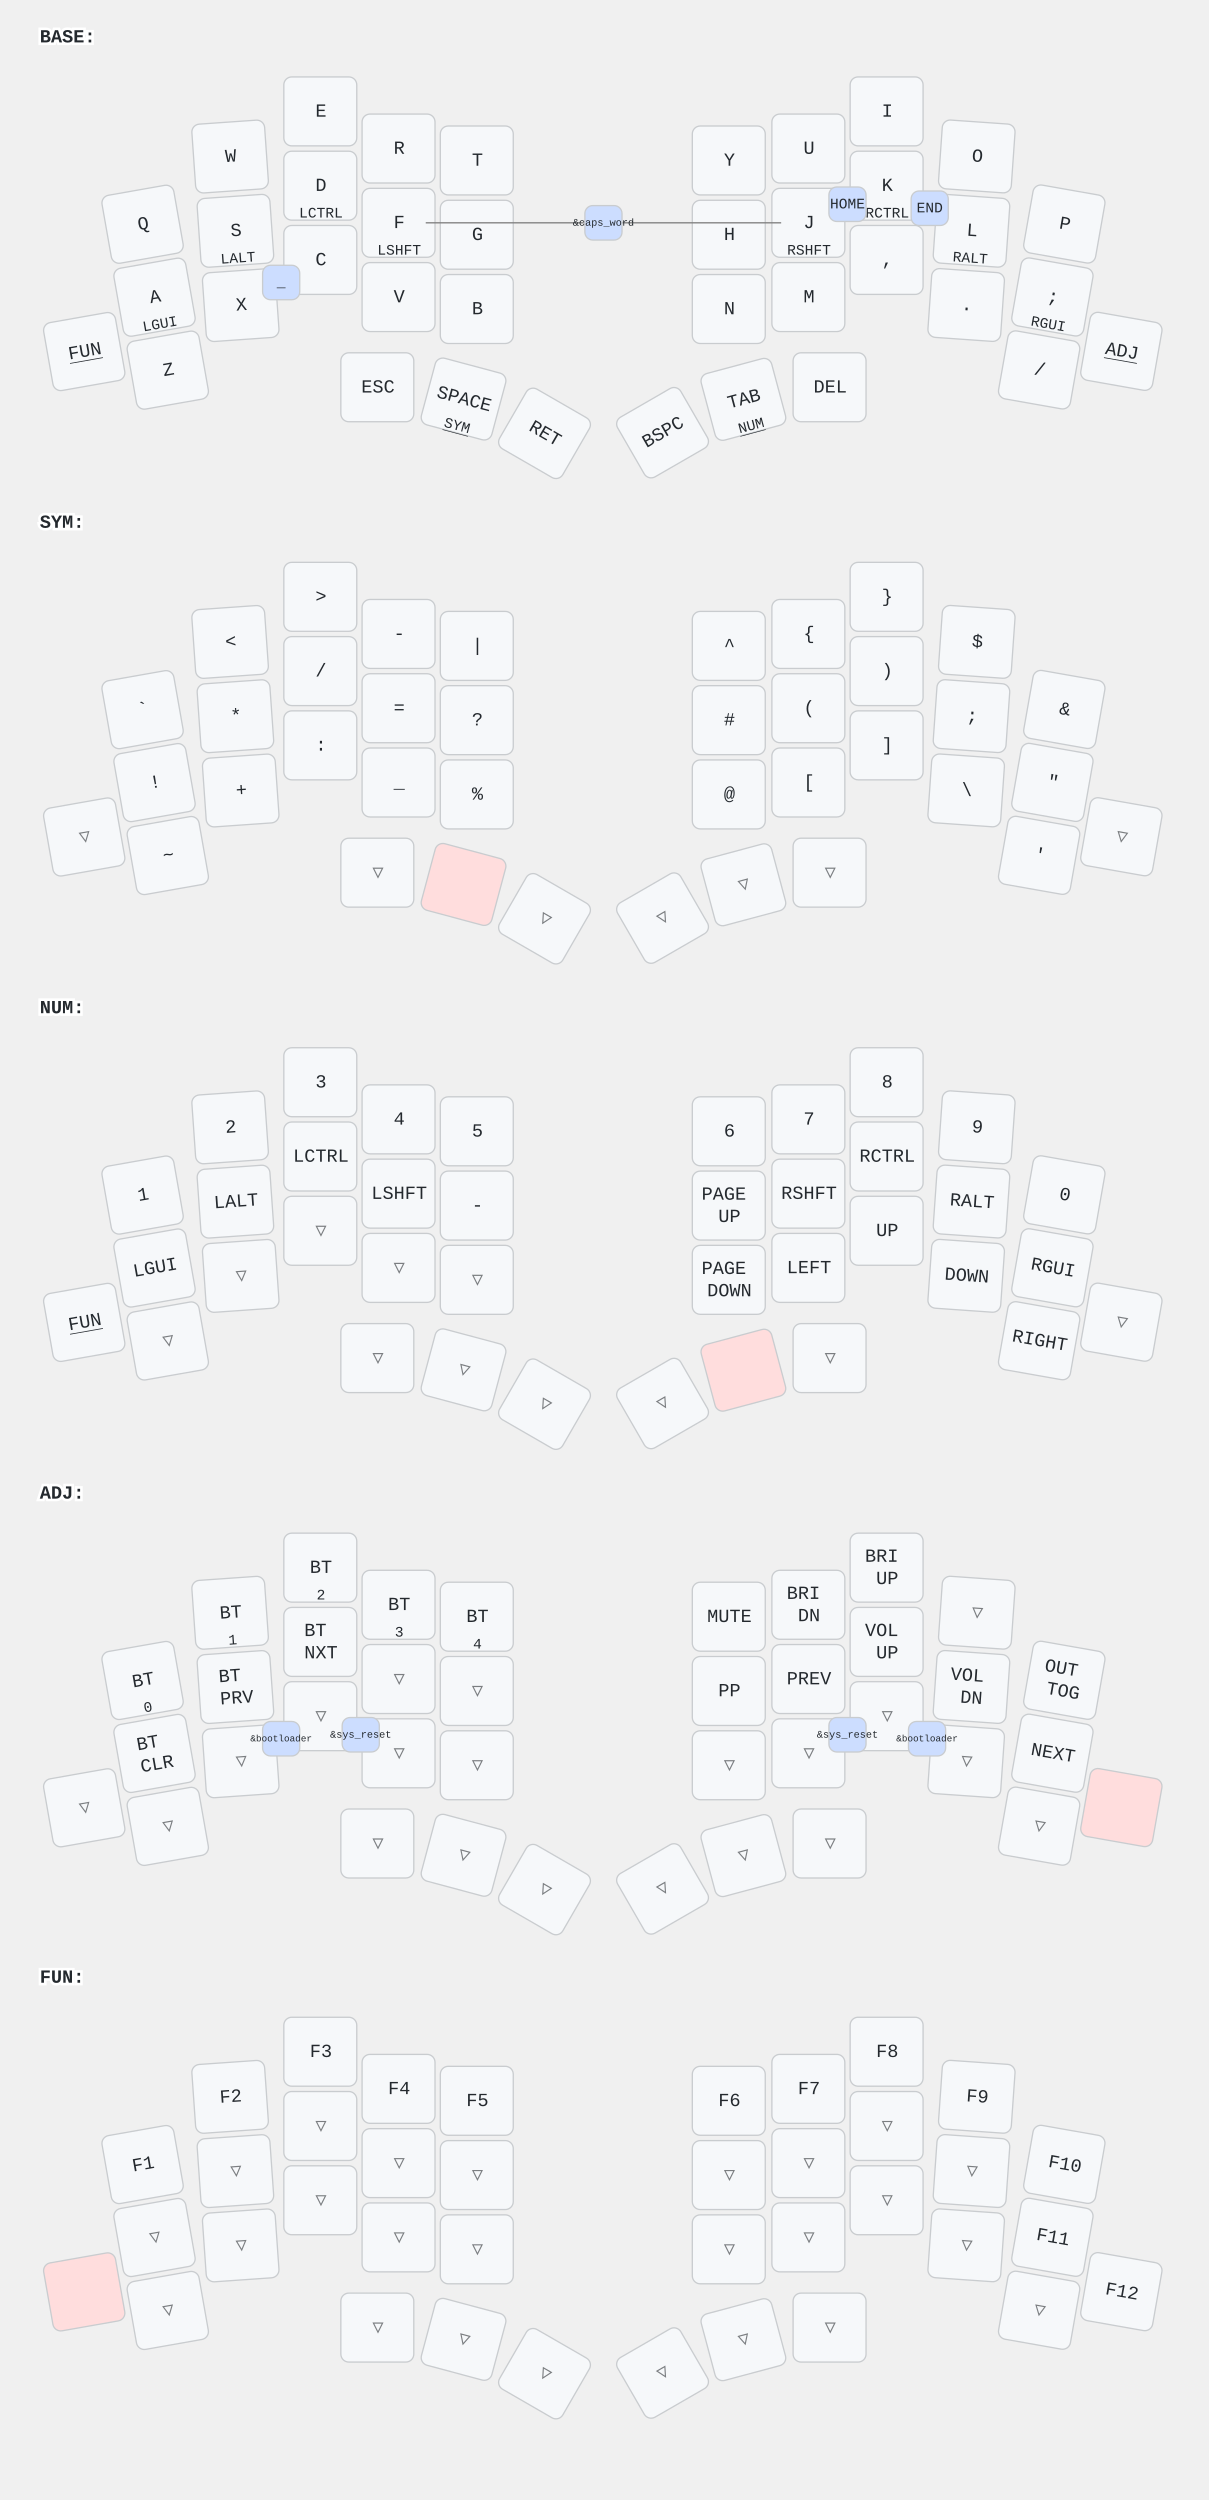
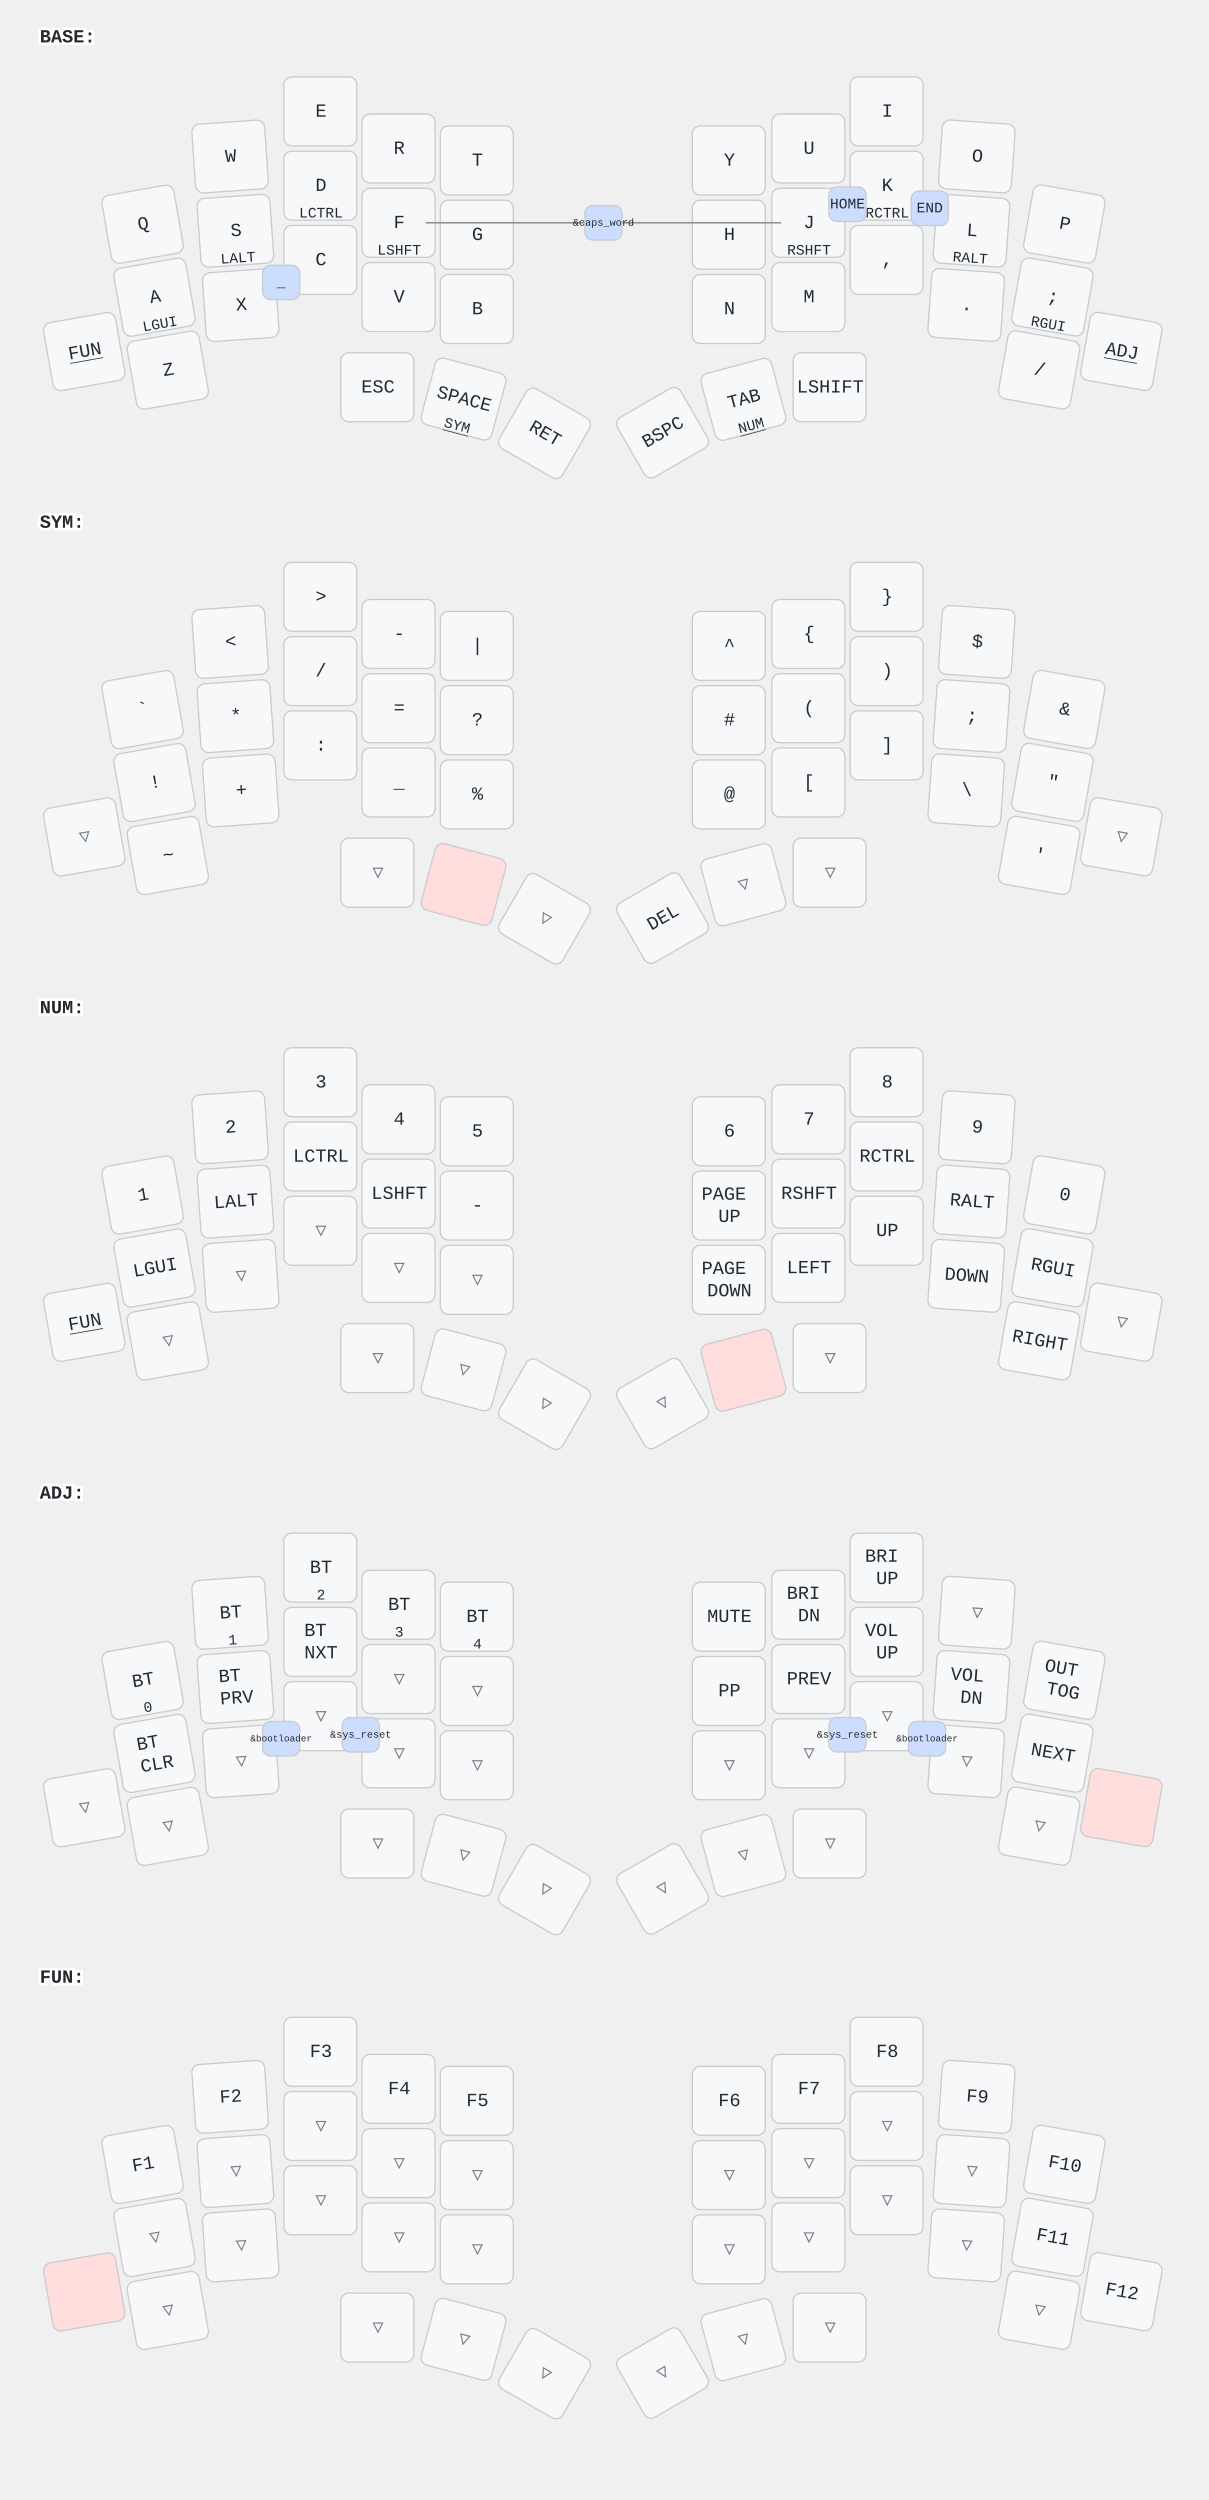
<svg xmlns="http://www.w3.org/2000/svg" width="911" height="1885" viewBox="0 0 911 1885" class="keymap">
  <style>/* inherit to force styles through use tags */
svg path {
    fill: inherit;
}

/* font and background color specifications */
svg.keymap {
    font-family: SFMono-Regular,Consolas,Liberation Mono,Menlo,monospace;
    font-size: 14px;
    font-kerning: normal;
    text-rendering: optimizeLegibility;
    fill: #24292e;
}

/* default key styling */
rect.key {
    fill: #f6f8fa;
}

rect.key, rect.combo {
    stroke: #c9cccf;
    stroke-width: 1;
}

/* default key side styling, only used is draw_key_sides is set */
rect.side {
    filter: brightness(90%);
}

/* color accent for combo boxes */
rect.combo, rect.combo-separate {
    fill: #cdf;
}

/* color accent for held keys */
rect.held, rect.combo.held {
    fill: #fdd;
}

/* color accent for ghost (optional) keys */
rect.ghost, rect.combo.ghost {
    stroke-dasharray: 4, 4;
    stroke-width: 2;
}

text {
    text-anchor: middle;
    dominant-baseline: middle;
}

/* styling for layer labels */
text.label {
    font-weight: bold;
    text-anchor: start;
    stroke: white;
    stroke-width: 4;
    paint-order: stroke;
}

/* styling for optional footer */
text.footer {
    text-anchor: end;
    dominant-baseline: auto;
    stroke: white;
    stroke-width: 4;
    paint-order: stroke;
}

/* styling for combo tap, and key non-tap label text */
text.combo, text.hold, text.shifted, text.left, text.right, text.tl, text.tr, text.bl, text.br {
    font-size: 11px;
}

text.hold, text.bl, text.br {
    text-anchor: middle;
    dominant-baseline: auto;
}

text.shifted, text.tl, text.tr {
    text-anchor: middle;
    dominant-baseline: hanging;
}

text.left, text.tl, text.bl {
    text-anchor: start;
}

text.right, text.tr, text.br {
    text-anchor: end;
}

text.layer-activator {
    text-decoration: underline;
}

/* styling for hold/shifted label text in combo box */
text.combo.hold, text.combo.shifted, text.combo.left, text.combo.right {
    font-size: 8px;
}

/* lighter symbol for transparent keys */
text.trans {
    fill: #7b7e81;
}

/* styling for combo dendrons */
path.combo {
    stroke-width: 1;
    stroke: gray;
    fill: none;
}

/* Start Tabler Icons Cleanup */
/* cannot use height/width with glyphs */
.icon-tabler &gt; path {
    fill: inherit;
    stroke: inherit;
    stroke-width: 2;
}
/* hide tabler's default box */
.icon-tabler &gt; path[stroke="none"][fill="none"] {
    visibility: hidden;
}
/* End Tabler Icons Cleanup */
</style>
  <g transform="translate(30, 0)" class="layer-BASE">
    <text x="0" y="28" class="label" id="BASE">BASE:</text>
    <g transform="translate(0, 56)">
      <g transform="translate(78, 113) rotate(-10.0)" class="key keypos-0">
        <rect rx="6" ry="6" x="-28" y="-26" width="55" height="52" class="key" />
        <text x="0" y="0" class="key tap">Q</text>
      </g>
      <g transform="translate(144, 62) rotate(-4.0)" class="key keypos-1">
        <rect rx="6" ry="6" x="-28" y="-26" width="55" height="52" class="key" />
        <text x="0" y="0" class="key tap">W</text>
      </g>
      <g transform="translate(212, 28)" class="key keypos-2">
        <rect rx="6" ry="6" x="-28" y="-26" width="55" height="52" class="key" />
        <text x="0" y="0" class="key tap">E</text>
      </g>
      <g transform="translate(271, 56)" class="key keypos-3">
        <rect rx="6" ry="6" x="-28" y="-26" width="55" height="52" class="key" />
        <text x="0" y="0" class="key tap">R</text>
      </g>
      <g transform="translate(330, 65)" class="key keypos-4">
        <rect rx="6" ry="6" x="-28" y="-26" width="55" height="52" class="key" />
        <text x="0" y="0" class="key tap">T</text>
      </g>
      <g transform="translate(520, 65)" class="key keypos-5">
        <rect rx="6" ry="6" x="-28" y="-26" width="55" height="52" class="key" />
        <text x="0" y="0" class="key tap">Y</text>
      </g>
      <g transform="translate(580, 56)" class="key keypos-6">
        <rect rx="6" ry="6" x="-28" y="-26" width="55" height="52" class="key" />
        <text x="0" y="0" class="key tap">U</text>
      </g>
      <g transform="translate(639, 28)" class="key keypos-7">
        <rect rx="6" ry="6" x="-28" y="-26" width="55" height="52" class="key" />
        <text x="0" y="0" class="key tap">I</text>
      </g>
      <g transform="translate(707, 62) rotate(4.0)" class="key keypos-8">
        <rect rx="6" ry="6" x="-28" y="-26" width="55" height="52" class="key" />
        <text x="0" y="0" class="key tap">O</text>
      </g>
      <g transform="translate(773, 113) rotate(10.0)" class="key keypos-9">
        <rect rx="6" ry="6" x="-28" y="-26" width="55" height="52" class="key" />
        <text x="0" y="0" class="key tap">P</text>
      </g>
      <g transform="translate(87, 168) rotate(-10.0)" class="key keypos-10">
        <rect rx="6" ry="6" x="-28" y="-26" width="55" height="52" class="key" />
        <text x="0" y="0" class="key tap">A</text>
        <text x="0" y="24" class="key hold">LGUI</text>
      </g>
      <g transform="translate(148, 118) rotate(-4.0)" class="key keypos-11">
        <rect rx="6" ry="6" x="-28" y="-26" width="55" height="52" class="key" />
        <text x="0" y="0" class="key tap">S</text>
        <text x="0" y="24" class="key hold">LALT</text>
      </g>
      <g transform="translate(212, 84)" class="key keypos-12">
        <rect rx="6" ry="6" x="-28" y="-26" width="55" height="52" class="key" />
        <text x="0" y="0" class="key tap">D</text>
        <text x="0" y="24" class="key hold">LCTRL</text>
      </g>
      <g transform="translate(271, 112)" class="key keypos-13">
        <rect rx="6" ry="6" x="-28" y="-26" width="55" height="52" class="key" />
        <text x="0" y="0" class="key tap">F</text>
        <text x="0" y="24" class="key hold">LSHFT</text>
      </g>
      <g transform="translate(330, 121)" class="key keypos-14">
        <rect rx="6" ry="6" x="-28" y="-26" width="55" height="52" class="key" />
        <text x="0" y="0" class="key tap">G</text>
      </g>
      <g transform="translate(520, 121)" class="key keypos-15">
        <rect rx="6" ry="6" x="-28" y="-26" width="55" height="52" class="key" />
        <text x="0" y="0" class="key tap">H</text>
      </g>
      <g transform="translate(580, 112)" class="key keypos-16">
        <rect rx="6" ry="6" x="-28" y="-26" width="55" height="52" class="key" />
        <text x="0" y="0" class="key tap">J</text>
        <text x="0" y="24" class="key hold">RSHFT</text>
      </g>
      <g transform="translate(639, 84)" class="key keypos-17">
        <rect rx="6" ry="6" x="-28" y="-26" width="55" height="52" class="key" />
        <text x="0" y="0" class="key tap">K</text>
        <text x="0" y="24" class="key hold">RCTRL</text>
      </g>
      <g transform="translate(703, 118) rotate(4.0)" class="key keypos-18">
        <rect rx="6" ry="6" x="-28" y="-26" width="55" height="52" class="key" />
        <text x="0" y="0" class="key tap">L</text>
        <text x="0" y="24" class="key hold">RALT</text>
      </g>
      <g transform="translate(764, 168) rotate(10.0)" class="key keypos-19">
        <rect rx="6" ry="6" x="-28" y="-26" width="55" height="52" class="key" />
        <text x="0" y="0" class="key tap">;</text>
        <text x="0" y="24" class="key hold">RGUI</text>
      </g>
      <g transform="translate(34, 209) rotate(-10.0)" class="key keypos-20">
        <rect rx="6" ry="6" x="-28" y="-26" width="55" height="52" class="key" />
        <a href="#FUN">
          <text x="0" y="0" class="key tap layer-activator">FUN</text>
        </a>
      </g>
      <g transform="translate(97, 223) rotate(-10.0)" class="key keypos-21">
        <rect rx="6" ry="6" x="-28" y="-26" width="55" height="52" class="key" />
        <text x="0" y="0" class="key tap">Z</text>
      </g>
      <g transform="translate(152, 174) rotate(-4.0)" class="key keypos-22">
        <rect rx="6" ry="6" x="-28" y="-26" width="55" height="52" class="key" />
        <text x="0" y="0" class="key tap">X</text>
      </g>
      <g transform="translate(212, 140)" class="key keypos-23">
        <rect rx="6" ry="6" x="-28" y="-26" width="55" height="52" class="key" />
        <text x="0" y="0" class="key tap">C</text>
      </g>
      <g transform="translate(271, 168)" class="key keypos-24">
        <rect rx="6" ry="6" x="-28" y="-26" width="55" height="52" class="key" />
        <text x="0" y="0" class="key tap">V</text>
      </g>
      <g transform="translate(330, 177)" class="key keypos-25">
        <rect rx="6" ry="6" x="-28" y="-26" width="55" height="52" class="key" />
        <text x="0" y="0" class="key tap">B</text>
      </g>
      <g transform="translate(520, 177)" class="key keypos-26">
        <rect rx="6" ry="6" x="-28" y="-26" width="55" height="52" class="key" />
        <text x="0" y="0" class="key tap">N</text>
      </g>
      <g transform="translate(580, 168)" class="key keypos-27">
        <rect rx="6" ry="6" x="-28" y="-26" width="55" height="52" class="key" />
        <text x="0" y="0" class="key tap">M</text>
      </g>
      <g transform="translate(639, 140)" class="key keypos-28">
        <rect rx="6" ry="6" x="-28" y="-26" width="55" height="52" class="key" />
        <text x="0" y="0" class="key tap">,</text>
      </g>
      <g transform="translate(699, 174) rotate(4.0)" class="key keypos-29">
        <rect rx="6" ry="6" x="-28" y="-26" width="55" height="52" class="key" />
        <text x="0" y="0" class="key tap">.</text>
      </g>
      <g transform="translate(754, 223) rotate(10.0)" class="key keypos-30">
        <rect rx="6" ry="6" x="-28" y="-26" width="55" height="52" class="key" />
        <text x="0" y="0" class="key tap">/</text>
      </g>
      <g transform="translate(816, 209) rotate(10.0)" class="key keypos-31">
        <rect rx="6" ry="6" x="-28" y="-26" width="55" height="52" class="key" />
        <a href="#ADJ">
          <text x="0" y="0" class="key tap layer-activator">ADJ</text>
        </a>
      </g>
      <g transform="translate(255, 236)" class="key keypos-32">
        <rect rx="6" ry="6" x="-28" y="-26" width="55" height="52" class="key" />
        <text x="0" y="0" class="key tap">ESC</text>
      </g>
      <g transform="translate(320, 245) rotate(15.0)" class="key keypos-33">
        <rect rx="6" ry="6" x="-28" y="-26" width="55" height="52" class="key" />
        <text x="0" y="0" class="key tap">SPACE</text>
        <a href="#SYM">
          <text x="0" y="24" class="key hold layer-activator">SYM</text>
        </a>
      </g>
      <g transform="translate(381, 271) rotate(30.0)" class="key keypos-34">
        <rect rx="6" ry="6" x="-28" y="-26" width="55" height="52" class="key" />
        <text x="0" y="0" class="key tap">RET</text>
      </g>
      <g transform="translate(470, 270) rotate(-30.0)" class="key keypos-35">
        <rect rx="6" ry="6" x="-28" y="-26" width="55" height="52" class="key" />
        <text x="0" y="0" class="key tap">BSPC</text>
      </g>
      <g transform="translate(531, 245) rotate(-15.0)" class="key keypos-36">
        <rect rx="6" ry="6" x="-28" y="-26" width="55" height="52" class="key" />
        <text x="0" y="0" class="key tap">TAB</text>
        <a href="#NUM">
          <text x="0" y="24" class="key hold layer-activator">NUM</text>
        </a>
      </g>
      <g transform="translate(596, 236)" class="key keypos-37">
        <rect rx="6" ry="6" x="-28" y="-26" width="55" height="52" class="key" />
-         <text x="0" y="0" class="key tap">DEL</text>
+         <text x="0" y="0" class="key tap">LSHIFT</text>
      </g>
      <g class="combo combopos-0">
        <path d="M425,112 l-134,0" class="combo" />
        <path d="M425,112 l134,0" class="combo" />
        <rect rx="6" ry="6" x="411" y="99" width="28" height="26" class="combo" />
        <text x="425" y="112" class="combo tap">
          <tspan style="font-size: 70%">&amp;caps_word</tspan>
        </text>
      </g>
      <g class="combo combopos-1">
        <rect rx="6" ry="6" x="168" y="144" width="28" height="26" class="combo" />
        <text x="182" y="157" class="combo tap">_</text>
      </g>
      <g class="combo combopos-2">
        <rect rx="6" ry="6" x="595" y="85" width="28" height="26" class="combo" />
        <text x="609" y="98" class="combo tap">HOME</text>
      </g>
      <g class="combo combopos-3">
        <rect rx="6" ry="6" x="657" y="88" width="28" height="26" class="combo" />
        <text x="671" y="101" class="combo tap">END</text>
      </g>
    </g>
  </g>
  <g transform="translate(30, 366)" class="layer-SYM">
    <text x="0" y="28" class="label" id="SYM">SYM:</text>
    <g transform="translate(0, 56)">
      <g transform="translate(78, 113) rotate(-10.0)" class="key keypos-0">
        <rect rx="6" ry="6" x="-28" y="-26" width="55" height="52" class="key" />
        <text x="0" y="0" class="key tap">`</text>
      </g>
      <g transform="translate(144, 62) rotate(-4.0)" class="key keypos-1">
        <rect rx="6" ry="6" x="-28" y="-26" width="55" height="52" class="key" />
        <text x="0" y="0" class="key tap">&lt;</text>
      </g>
      <g transform="translate(212, 28)" class="key keypos-2">
        <rect rx="6" ry="6" x="-28" y="-26" width="55" height="52" class="key" />
        <text x="0" y="0" class="key tap">&gt;</text>
      </g>
      <g transform="translate(271, 56)" class="key keypos-3">
        <rect rx="6" ry="6" x="-28" y="-26" width="55" height="52" class="key" />
        <text x="0" y="0" class="key tap">-</text>
      </g>
      <g transform="translate(330, 65)" class="key keypos-4">
        <rect rx="6" ry="6" x="-28" y="-26" width="55" height="52" class="key" />
        <text x="0" y="0" class="key tap">|</text>
      </g>
      <g transform="translate(520, 65)" class="key keypos-5">
        <rect rx="6" ry="6" x="-28" y="-26" width="55" height="52" class="key" />
        <text x="0" y="0" class="key tap">^</text>
      </g>
      <g transform="translate(580, 56)" class="key keypos-6">
        <rect rx="6" ry="6" x="-28" y="-26" width="55" height="52" class="key" />
        <text x="0" y="0" class="key tap">{</text>
      </g>
      <g transform="translate(639, 28)" class="key keypos-7">
        <rect rx="6" ry="6" x="-28" y="-26" width="55" height="52" class="key" />
        <text x="0" y="0" class="key tap">}</text>
      </g>
      <g transform="translate(707, 62) rotate(4.0)" class="key keypos-8">
        <rect rx="6" ry="6" x="-28" y="-26" width="55" height="52" class="key" />
        <text x="0" y="0" class="key tap">$</text>
      </g>
      <g transform="translate(773, 113) rotate(10.0)" class="key keypos-9">
        <rect rx="6" ry="6" x="-28" y="-26" width="55" height="52" class="key" />
        <text x="0" y="0" class="key tap">&amp;</text>
      </g>
      <g transform="translate(87, 168) rotate(-10.0)" class="key keypos-10">
        <rect rx="6" ry="6" x="-28" y="-26" width="55" height="52" class="key" />
        <text x="0" y="0" class="key tap">!</text>
      </g>
      <g transform="translate(148, 118) rotate(-4.0)" class="key keypos-11">
        <rect rx="6" ry="6" x="-28" y="-26" width="55" height="52" class="key" />
        <text x="0" y="0" class="key tap">*</text>
      </g>
      <g transform="translate(212, 84)" class="key keypos-12">
        <rect rx="6" ry="6" x="-28" y="-26" width="55" height="52" class="key" />
        <text x="0" y="0" class="key tap">/</text>
      </g>
      <g transform="translate(271, 112)" class="key keypos-13">
        <rect rx="6" ry="6" x="-28" y="-26" width="55" height="52" class="key" />
        <text x="0" y="0" class="key tap">=</text>
      </g>
      <g transform="translate(330, 121)" class="key keypos-14">
        <rect rx="6" ry="6" x="-28" y="-26" width="55" height="52" class="key" />
        <text x="0" y="0" class="key tap">?</text>
      </g>
      <g transform="translate(520, 121)" class="key keypos-15">
        <rect rx="6" ry="6" x="-28" y="-26" width="55" height="52" class="key" />
        <text x="0" y="0" class="key tap">#</text>
      </g>
      <g transform="translate(580, 112)" class="key keypos-16">
        <rect rx="6" ry="6" x="-28" y="-26" width="55" height="52" class="key" />
        <text x="0" y="0" class="key tap">(</text>
      </g>
      <g transform="translate(639, 84)" class="key keypos-17">
        <rect rx="6" ry="6" x="-28" y="-26" width="55" height="52" class="key" />
        <text x="0" y="0" class="key tap">)</text>
      </g>
      <g transform="translate(703, 118) rotate(4.0)" class="key keypos-18">
        <rect rx="6" ry="6" x="-28" y="-26" width="55" height="52" class="key" />
        <text x="0" y="0" class="key tap">;</text>
      </g>
      <g transform="translate(764, 168) rotate(10.0)" class="key keypos-19">
        <rect rx="6" ry="6" x="-28" y="-26" width="55" height="52" class="key" />
        <text x="0" y="0" class="key tap">"</text>
      </g>
      <g transform="translate(34, 209) rotate(-10.0)" class="key trans keypos-20">
        <rect rx="6" ry="6" x="-28" y="-26" width="55" height="52" class="key trans" />
        <text x="0" y="0" class="key trans tap">▽</text>
      </g>
      <g transform="translate(97, 223) rotate(-10.0)" class="key keypos-21">
        <rect rx="6" ry="6" x="-28" y="-26" width="55" height="52" class="key" />
        <text x="0" y="0" class="key tap">~</text>
      </g>
      <g transform="translate(152, 174) rotate(-4.0)" class="key keypos-22">
        <rect rx="6" ry="6" x="-28" y="-26" width="55" height="52" class="key" />
        <text x="0" y="0" class="key tap">+</text>
      </g>
      <g transform="translate(212, 140)" class="key keypos-23">
        <rect rx="6" ry="6" x="-28" y="-26" width="55" height="52" class="key" />
        <text x="0" y="0" class="key tap">:</text>
      </g>
      <g transform="translate(271, 168)" class="key keypos-24">
        <rect rx="6" ry="6" x="-28" y="-26" width="55" height="52" class="key" />
        <text x="0" y="0" class="key tap">_</text>
      </g>
      <g transform="translate(330, 177)" class="key keypos-25">
        <rect rx="6" ry="6" x="-28" y="-26" width="55" height="52" class="key" />
        <text x="0" y="0" class="key tap">%</text>
      </g>
      <g transform="translate(520, 177)" class="key keypos-26">
        <rect rx="6" ry="6" x="-28" y="-26" width="55" height="52" class="key" />
        <text x="0" y="0" class="key tap">@</text>
      </g>
      <g transform="translate(580, 168)" class="key keypos-27">
        <rect rx="6" ry="6" x="-28" y="-26" width="55" height="52" class="key" />
        <text x="0" y="0" class="key tap">[</text>
      </g>
      <g transform="translate(639, 140)" class="key keypos-28">
        <rect rx="6" ry="6" x="-28" y="-26" width="55" height="52" class="key" />
        <text x="0" y="0" class="key tap">]</text>
      </g>
      <g transform="translate(699, 174) rotate(4.0)" class="key keypos-29">
        <rect rx="6" ry="6" x="-28" y="-26" width="55" height="52" class="key" />
        <text x="0" y="0" class="key tap">\</text>
      </g>
      <g transform="translate(754, 223) rotate(10.0)" class="key keypos-30">
        <rect rx="6" ry="6" x="-28" y="-26" width="55" height="52" class="key" />
        <text x="0" y="0" class="key tap">'</text>
      </g>
      <g transform="translate(816, 209) rotate(10.0)" class="key trans keypos-31">
        <rect rx="6" ry="6" x="-28" y="-26" width="55" height="52" class="key trans" />
        <text x="0" y="0" class="key trans tap">▽</text>
      </g>
      <g transform="translate(255, 236)" class="key trans keypos-32">
        <rect rx="6" ry="6" x="-28" y="-26" width="55" height="52" class="key trans" />
        <text x="0" y="0" class="key trans tap">▽</text>
      </g>
      <g transform="translate(320, 245) rotate(15.0)" class="key held keypos-33">
        <rect rx="6" ry="6" x="-28" y="-26" width="55" height="52" class="key held" />
      </g>
      <g transform="translate(381, 271) rotate(30.0)" class="key trans keypos-34">
        <rect rx="6" ry="6" x="-28" y="-26" width="55" height="52" class="key trans" />
        <text x="0" y="0" class="key trans tap">▽</text>
      </g>
-       <g transform="translate(470, 270) rotate(-30.0)" class="key trans keypos-35">
-         <rect rx="6" ry="6" x="-28" y="-26" width="55" height="52" class="key trans" />
-         <text x="0" y="0" class="key trans tap">▽</text>
+       <g transform="translate(470, 270) rotate(-30.0)" class="key keypos-35">
+         <rect rx="6" ry="6" x="-28" y="-26" width="55" height="52" class="key" />
+         <text x="0" y="0" class="key tap">DEL</text>
      </g>
      <g transform="translate(531, 245) rotate(-15.0)" class="key trans keypos-36">
        <rect rx="6" ry="6" x="-28" y="-26" width="55" height="52" class="key trans" />
        <text x="0" y="0" class="key trans tap">▽</text>
      </g>
      <g transform="translate(596, 236)" class="key trans keypos-37">
        <rect rx="6" ry="6" x="-28" y="-26" width="55" height="52" class="key trans" />
        <text x="0" y="0" class="key trans tap">▽</text>
      </g>
    </g>
  </g>
  <g transform="translate(30, 732)" class="layer-NUM">
    <text x="0" y="28" class="label" id="NUM">NUM:</text>
    <g transform="translate(0, 56)">
      <g transform="translate(78, 113) rotate(-10.0)" class="key keypos-0">
        <rect rx="6" ry="6" x="-28" y="-26" width="55" height="52" class="key" />
        <text x="0" y="0" class="key tap">1</text>
      </g>
      <g transform="translate(144, 62) rotate(-4.0)" class="key keypos-1">
        <rect rx="6" ry="6" x="-28" y="-26" width="55" height="52" class="key" />
        <text x="0" y="0" class="key tap">2</text>
      </g>
      <g transform="translate(212, 28)" class="key keypos-2">
        <rect rx="6" ry="6" x="-28" y="-26" width="55" height="52" class="key" />
        <text x="0" y="0" class="key tap">3</text>
      </g>
      <g transform="translate(271, 56)" class="key keypos-3">
        <rect rx="6" ry="6" x="-28" y="-26" width="55" height="52" class="key" />
        <text x="0" y="0" class="key tap">4</text>
      </g>
      <g transform="translate(330, 65)" class="key keypos-4">
        <rect rx="6" ry="6" x="-28" y="-26" width="55" height="52" class="key" />
        <text x="0" y="0" class="key tap">5</text>
      </g>
      <g transform="translate(520, 65)" class="key keypos-5">
        <rect rx="6" ry="6" x="-28" y="-26" width="55" height="52" class="key" />
        <text x="0" y="0" class="key tap">6</text>
      </g>
      <g transform="translate(580, 56)" class="key keypos-6">
        <rect rx="6" ry="6" x="-28" y="-26" width="55" height="52" class="key" />
        <text x="0" y="0" class="key tap">7</text>
      </g>
      <g transform="translate(639, 28)" class="key keypos-7">
        <rect rx="6" ry="6" x="-28" y="-26" width="55" height="52" class="key" />
        <text x="0" y="0" class="key tap">8</text>
      </g>
      <g transform="translate(707, 62) rotate(4.0)" class="key keypos-8">
        <rect rx="6" ry="6" x="-28" y="-26" width="55" height="52" class="key" />
        <text x="0" y="0" class="key tap">9</text>
      </g>
      <g transform="translate(773, 113) rotate(10.0)" class="key keypos-9">
        <rect rx="6" ry="6" x="-28" y="-26" width="55" height="52" class="key" />
        <text x="0" y="0" class="key tap">0</text>
      </g>
      <g transform="translate(87, 168) rotate(-10.0)" class="key keypos-10">
        <rect rx="6" ry="6" x="-28" y="-26" width="55" height="52" class="key" />
        <text x="0" y="0" class="key tap">LGUI</text>
      </g>
      <g transform="translate(148, 118) rotate(-4.0)" class="key keypos-11">
        <rect rx="6" ry="6" x="-28" y="-26" width="55" height="52" class="key" />
        <text x="0" y="0" class="key tap">LALT</text>
      </g>
      <g transform="translate(212, 84)" class="key keypos-12">
        <rect rx="6" ry="6" x="-28" y="-26" width="55" height="52" class="key" />
        <text x="0" y="0" class="key tap">LCTRL</text>
      </g>
      <g transform="translate(271, 112)" class="key keypos-13">
        <rect rx="6" ry="6" x="-28" y="-26" width="55" height="52" class="key" />
        <text x="0" y="0" class="key tap">LSHFT</text>
      </g>
      <g transform="translate(330, 121)" class="key keypos-14">
        <rect rx="6" ry="6" x="-28" y="-26" width="55" height="52" class="key" />
        <text x="0" y="0" class="key tap">-</text>
      </g>
      <g transform="translate(520, 121)" class="key keypos-15">
        <rect rx="6" ry="6" x="-28" y="-26" width="55" height="52" class="key" />
        <text x="0" y="0" class="key tap">
          <tspan x="0" dy="-0.6em">PAGE</tspan>
          <tspan x="0" dy="1.2em">UP</tspan>
        </text>
      </g>
      <g transform="translate(580, 112)" class="key keypos-16">
        <rect rx="6" ry="6" x="-28" y="-26" width="55" height="52" class="key" />
        <text x="0" y="0" class="key tap">RSHFT</text>
      </g>
      <g transform="translate(639, 84)" class="key keypos-17">
        <rect rx="6" ry="6" x="-28" y="-26" width="55" height="52" class="key" />
        <text x="0" y="0" class="key tap">RCTRL</text>
      </g>
      <g transform="translate(703, 118) rotate(4.0)" class="key keypos-18">
        <rect rx="6" ry="6" x="-28" y="-26" width="55" height="52" class="key" />
        <text x="0" y="0" class="key tap">RALT</text>
      </g>
      <g transform="translate(764, 168) rotate(10.0)" class="key keypos-19">
        <rect rx="6" ry="6" x="-28" y="-26" width="55" height="52" class="key" />
        <text x="0" y="0" class="key tap">RGUI</text>
      </g>
      <g transform="translate(34, 209) rotate(-10.0)" class="key keypos-20">
        <rect rx="6" ry="6" x="-28" y="-26" width="55" height="52" class="key" />
        <a href="#FUN">
          <text x="0" y="0" class="key tap layer-activator">FUN</text>
        </a>
      </g>
      <g transform="translate(97, 223) rotate(-10.0)" class="key trans keypos-21">
        <rect rx="6" ry="6" x="-28" y="-26" width="55" height="52" class="key trans" />
        <text x="0" y="0" class="key trans tap">▽</text>
      </g>
      <g transform="translate(152, 174) rotate(-4.0)" class="key trans keypos-22">
        <rect rx="6" ry="6" x="-28" y="-26" width="55" height="52" class="key trans" />
        <text x="0" y="0" class="key trans tap">▽</text>
      </g>
      <g transform="translate(212, 140)" class="key trans keypos-23">
        <rect rx="6" ry="6" x="-28" y="-26" width="55" height="52" class="key trans" />
        <text x="0" y="0" class="key trans tap">▽</text>
      </g>
      <g transform="translate(271, 168)" class="key trans keypos-24">
        <rect rx="6" ry="6" x="-28" y="-26" width="55" height="52" class="key trans" />
        <text x="0" y="0" class="key trans tap">▽</text>
      </g>
      <g transform="translate(330, 177)" class="key trans keypos-25">
        <rect rx="6" ry="6" x="-28" y="-26" width="55" height="52" class="key trans" />
        <text x="0" y="0" class="key trans tap">▽</text>
      </g>
      <g transform="translate(520, 177)" class="key keypos-26">
        <rect rx="6" ry="6" x="-28" y="-26" width="55" height="52" class="key" />
        <text x="0" y="0" class="key tap">
          <tspan x="0" dy="-0.6em">PAGE</tspan>
          <tspan x="0" dy="1.2em">DOWN</tspan>
        </text>
      </g>
      <g transform="translate(580, 168)" class="key keypos-27">
        <rect rx="6" ry="6" x="-28" y="-26" width="55" height="52" class="key" />
        <text x="0" y="0" class="key tap">LEFT</text>
      </g>
      <g transform="translate(639, 140)" class="key keypos-28">
        <rect rx="6" ry="6" x="-28" y="-26" width="55" height="52" class="key" />
        <text x="0" y="0" class="key tap">UP</text>
      </g>
      <g transform="translate(699, 174) rotate(4.0)" class="key keypos-29">
        <rect rx="6" ry="6" x="-28" y="-26" width="55" height="52" class="key" />
        <text x="0" y="0" class="key tap">DOWN</text>
      </g>
      <g transform="translate(754, 223) rotate(10.0)" class="key keypos-30">
        <rect rx="6" ry="6" x="-28" y="-26" width="55" height="52" class="key" />
        <text x="0" y="0" class="key tap">RIGHT</text>
      </g>
      <g transform="translate(816, 209) rotate(10.0)" class="key trans keypos-31">
        <rect rx="6" ry="6" x="-28" y="-26" width="55" height="52" class="key trans" />
        <text x="0" y="0" class="key trans tap">▽</text>
      </g>
      <g transform="translate(255, 236)" class="key trans keypos-32">
        <rect rx="6" ry="6" x="-28" y="-26" width="55" height="52" class="key trans" />
        <text x="0" y="0" class="key trans tap">▽</text>
      </g>
      <g transform="translate(320, 245) rotate(15.0)" class="key trans keypos-33">
        <rect rx="6" ry="6" x="-28" y="-26" width="55" height="52" class="key trans" />
        <text x="0" y="0" class="key trans tap">▽</text>
      </g>
      <g transform="translate(381, 271) rotate(30.0)" class="key trans keypos-34">
        <rect rx="6" ry="6" x="-28" y="-26" width="55" height="52" class="key trans" />
        <text x="0" y="0" class="key trans tap">▽</text>
      </g>
      <g transform="translate(470, 270) rotate(-30.0)" class="key trans keypos-35">
        <rect rx="6" ry="6" x="-28" y="-26" width="55" height="52" class="key trans" />
        <text x="0" y="0" class="key trans tap">▽</text>
      </g>
      <g transform="translate(531, 245) rotate(-15.0)" class="key held keypos-36">
        <rect rx="6" ry="6" x="-28" y="-26" width="55" height="52" class="key held" />
      </g>
      <g transform="translate(596, 236)" class="key trans keypos-37">
        <rect rx="6" ry="6" x="-28" y="-26" width="55" height="52" class="key trans" />
        <text x="0" y="0" class="key trans tap">▽</text>
      </g>
    </g>
  </g>
  <g transform="translate(30, 1098)" class="layer-ADJ">
    <text x="0" y="28" class="label" id="ADJ">ADJ:</text>
    <g transform="translate(0, 56)">
      <g transform="translate(78, 113) rotate(-10.0)" class="key keypos-0">
        <rect rx="6" ry="6" x="-28" y="-26" width="55" height="52" class="key" />
        <text x="0" y="0" class="key tap">BT</text>
        <text x="0" y="24" class="key hold">0</text>
      </g>
      <g transform="translate(144, 62) rotate(-4.0)" class="key keypos-1">
        <rect rx="6" ry="6" x="-28" y="-26" width="55" height="52" class="key" />
        <text x="0" y="0" class="key tap">BT</text>
        <text x="0" y="24" class="key hold">1</text>
      </g>
      <g transform="translate(212, 28)" class="key keypos-2">
        <rect rx="6" ry="6" x="-28" y="-26" width="55" height="52" class="key" />
        <text x="0" y="0" class="key tap">BT</text>
        <text x="0" y="24" class="key hold">2</text>
      </g>
      <g transform="translate(271, 56)" class="key keypos-3">
        <rect rx="6" ry="6" x="-28" y="-26" width="55" height="52" class="key" />
        <text x="0" y="0" class="key tap">BT</text>
        <text x="0" y="24" class="key hold">3</text>
      </g>
      <g transform="translate(330, 65)" class="key keypos-4">
        <rect rx="6" ry="6" x="-28" y="-26" width="55" height="52" class="key" />
        <text x="0" y="0" class="key tap">BT</text>
        <text x="0" y="24" class="key hold">4</text>
      </g>
      <g transform="translate(520, 65)" class="key keypos-5">
        <rect rx="6" ry="6" x="-28" y="-26" width="55" height="52" class="key" />
        <text x="0" y="0" class="key tap">MUTE</text>
      </g>
      <g transform="translate(580, 56)" class="key keypos-6">
        <rect rx="6" ry="6" x="-28" y="-26" width="55" height="52" class="key" />
        <text x="0" y="0" class="key tap">
          <tspan x="0" dy="-0.6em">BRI</tspan>
          <tspan x="0" dy="1.2em">DN</tspan>
        </text>
      </g>
      <g transform="translate(639, 28)" class="key keypos-7">
        <rect rx="6" ry="6" x="-28" y="-26" width="55" height="52" class="key" />
        <text x="0" y="0" class="key tap">
          <tspan x="0" dy="-0.6em">BRI</tspan>
          <tspan x="0" dy="1.2em">UP</tspan>
        </text>
      </g>
      <g transform="translate(707, 62) rotate(4.0)" class="key trans keypos-8">
        <rect rx="6" ry="6" x="-28" y="-26" width="55" height="52" class="key trans" />
        <text x="0" y="0" class="key trans tap">▽</text>
      </g>
      <g transform="translate(773, 113) rotate(10.0)" class="key keypos-9">
        <rect rx="6" ry="6" x="-28" y="-26" width="55" height="52" class="key" />
        <text x="0" y="0" class="key tap">
          <tspan x="0" dy="-0.6em">OUT</tspan>
          <tspan x="0" dy="1.2em">TOG</tspan>
        </text>
      </g>
      <g transform="translate(87, 168) rotate(-10.0)" class="key keypos-10">
        <rect rx="6" ry="6" x="-28" y="-26" width="55" height="52" class="key" />
        <text x="0" y="0" class="key tap">
          <tspan x="0" dy="-0.6em">BT</tspan>
          <tspan x="0" dy="1.2em">CLR</tspan>
        </text>
      </g>
      <g transform="translate(148, 118) rotate(-4.0)" class="key keypos-11">
        <rect rx="6" ry="6" x="-28" y="-26" width="55" height="52" class="key" />
        <text x="0" y="0" class="key tap">
          <tspan x="0" dy="-0.6em">BT</tspan>
          <tspan x="0" dy="1.2em">PRV</tspan>
        </text>
      </g>
      <g transform="translate(212, 84)" class="key keypos-12">
        <rect rx="6" ry="6" x="-28" y="-26" width="55" height="52" class="key" />
        <text x="0" y="0" class="key tap">
          <tspan x="0" dy="-0.6em">BT</tspan>
          <tspan x="0" dy="1.2em">NXT</tspan>
        </text>
      </g>
      <g transform="translate(271, 112)" class="key trans keypos-13">
        <rect rx="6" ry="6" x="-28" y="-26" width="55" height="52" class="key trans" />
        <text x="0" y="0" class="key trans tap">▽</text>
      </g>
      <g transform="translate(330, 121)" class="key trans keypos-14">
        <rect rx="6" ry="6" x="-28" y="-26" width="55" height="52" class="key trans" />
        <text x="0" y="0" class="key trans tap">▽</text>
      </g>
      <g transform="translate(520, 121)" class="key keypos-15">
        <rect rx="6" ry="6" x="-28" y="-26" width="55" height="52" class="key" />
        <text x="0" y="0" class="key tap">PP</text>
      </g>
      <g transform="translate(580, 112)" class="key keypos-16">
        <rect rx="6" ry="6" x="-28" y="-26" width="55" height="52" class="key" />
        <text x="0" y="0" class="key tap">PREV</text>
      </g>
      <g transform="translate(639, 84)" class="key keypos-17">
        <rect rx="6" ry="6" x="-28" y="-26" width="55" height="52" class="key" />
        <text x="0" y="0" class="key tap">
          <tspan x="0" dy="-0.6em">VOL</tspan>
          <tspan x="0" dy="1.2em">UP</tspan>
        </text>
      </g>
      <g transform="translate(703, 118) rotate(4.0)" class="key keypos-18">
        <rect rx="6" ry="6" x="-28" y="-26" width="55" height="52" class="key" />
        <text x="0" y="0" class="key tap">
          <tspan x="0" dy="-0.6em">VOL</tspan>
          <tspan x="0" dy="1.2em">DN</tspan>
        </text>
      </g>
      <g transform="translate(764, 168) rotate(10.0)" class="key keypos-19">
        <rect rx="6" ry="6" x="-28" y="-26" width="55" height="52" class="key" />
        <text x="0" y="0" class="key tap">NEXT</text>
      </g>
      <g transform="translate(34, 209) rotate(-10.0)" class="key trans keypos-20">
        <rect rx="6" ry="6" x="-28" y="-26" width="55" height="52" class="key trans" />
        <text x="0" y="0" class="key trans tap">▽</text>
      </g>
      <g transform="translate(97, 223) rotate(-10.0)" class="key trans keypos-21">
        <rect rx="6" ry="6" x="-28" y="-26" width="55" height="52" class="key trans" />
        <text x="0" y="0" class="key trans tap">▽</text>
      </g>
      <g transform="translate(152, 174) rotate(-4.0)" class="key trans keypos-22">
        <rect rx="6" ry="6" x="-28" y="-26" width="55" height="52" class="key trans" />
        <text x="0" y="0" class="key trans tap">▽</text>
      </g>
      <g transform="translate(212, 140)" class="key trans keypos-23">
        <rect rx="6" ry="6" x="-28" y="-26" width="55" height="52" class="key trans" />
        <text x="0" y="0" class="key trans tap">▽</text>
      </g>
      <g transform="translate(271, 168)" class="key trans keypos-24">
        <rect rx="6" ry="6" x="-28" y="-26" width="55" height="52" class="key trans" />
        <text x="0" y="0" class="key trans tap">▽</text>
      </g>
      <g transform="translate(330, 177)" class="key trans keypos-25">
        <rect rx="6" ry="6" x="-28" y="-26" width="55" height="52" class="key trans" />
        <text x="0" y="0" class="key trans tap">▽</text>
      </g>
      <g transform="translate(520, 177)" class="key trans keypos-26">
        <rect rx="6" ry="6" x="-28" y="-26" width="55" height="52" class="key trans" />
        <text x="0" y="0" class="key trans tap">▽</text>
      </g>
      <g transform="translate(580, 168)" class="key trans keypos-27">
        <rect rx="6" ry="6" x="-28" y="-26" width="55" height="52" class="key trans" />
        <text x="0" y="0" class="key trans tap">▽</text>
      </g>
      <g transform="translate(639, 140)" class="key trans keypos-28">
        <rect rx="6" ry="6" x="-28" y="-26" width="55" height="52" class="key trans" />
        <text x="0" y="0" class="key trans tap">▽</text>
      </g>
      <g transform="translate(699, 174) rotate(4.0)" class="key trans keypos-29">
        <rect rx="6" ry="6" x="-28" y="-26" width="55" height="52" class="key trans" />
        <text x="0" y="0" class="key trans tap">▽</text>
      </g>
      <g transform="translate(754, 223) rotate(10.0)" class="key trans keypos-30">
        <rect rx="6" ry="6" x="-28" y="-26" width="55" height="52" class="key trans" />
        <text x="0" y="0" class="key trans tap">▽</text>
      </g>
      <g transform="translate(816, 209) rotate(10.0)" class="key held keypos-31">
        <rect rx="6" ry="6" x="-28" y="-26" width="55" height="52" class="key held" />
      </g>
      <g transform="translate(255, 236)" class="key trans keypos-32">
        <rect rx="6" ry="6" x="-28" y="-26" width="55" height="52" class="key trans" />
        <text x="0" y="0" class="key trans tap">▽</text>
      </g>
      <g transform="translate(320, 245) rotate(15.0)" class="key trans keypos-33">
        <rect rx="6" ry="6" x="-28" y="-26" width="55" height="52" class="key trans" />
        <text x="0" y="0" class="key trans tap">▽</text>
      </g>
      <g transform="translate(381, 271) rotate(30.0)" class="key trans keypos-34">
        <rect rx="6" ry="6" x="-28" y="-26" width="55" height="52" class="key trans" />
        <text x="0" y="0" class="key trans tap">▽</text>
      </g>
      <g transform="translate(470, 270) rotate(-30.0)" class="key trans keypos-35">
        <rect rx="6" ry="6" x="-28" y="-26" width="55" height="52" class="key trans" />
        <text x="0" y="0" class="key trans tap">▽</text>
      </g>
      <g transform="translate(531, 245) rotate(-15.0)" class="key trans keypos-36">
        <rect rx="6" ry="6" x="-28" y="-26" width="55" height="52" class="key trans" />
        <text x="0" y="0" class="key trans tap">▽</text>
      </g>
      <g transform="translate(596, 236)" class="key trans keypos-37">
        <rect rx="6" ry="6" x="-28" y="-26" width="55" height="52" class="key trans" />
        <text x="0" y="0" class="key trans tap">▽</text>
      </g>
      <g class="combo combopos-0">
        <rect rx="6" ry="6" x="168" y="144" width="28" height="26" class="combo" />
        <text x="182" y="157" class="combo tap">
          <tspan style="font-size: 64%">&amp;bootloader</tspan>
        </text>
      </g>
      <g class="combo combopos-1">
        <rect rx="6" ry="6" x="228" y="141" width="28" height="26" class="combo" />
        <text x="242" y="154" class="combo tap">
          <tspan style="font-size: 70%">&amp;sys_reset</tspan>
        </text>
      </g>
      <g class="combo combopos-2">
        <rect rx="6" ry="6" x="595" y="141" width="28" height="26" class="combo" />
        <text x="609" y="154" class="combo tap">
          <tspan style="font-size: 70%">&amp;sys_reset</tspan>
        </text>
      </g>
      <g class="combo combopos-3">
        <rect rx="6" ry="6" x="655" y="144" width="28" height="26" class="combo" />
        <text x="669" y="157" class="combo tap">
          <tspan style="font-size: 64%">&amp;bootloader</tspan>
        </text>
      </g>
    </g>
  </g>
  <g transform="translate(30, 1463)" class="layer-FUN">
    <text x="0" y="28" class="label" id="FUN">FUN:</text>
    <g transform="translate(0, 56)">
      <g transform="translate(78, 113) rotate(-10.0)" class="key keypos-0">
        <rect rx="6" ry="6" x="-28" y="-26" width="55" height="52" class="key" />
        <text x="0" y="0" class="key tap">F1</text>
      </g>
      <g transform="translate(144, 62) rotate(-4.0)" class="key keypos-1">
        <rect rx="6" ry="6" x="-28" y="-26" width="55" height="52" class="key" />
        <text x="0" y="0" class="key tap">F2</text>
      </g>
      <g transform="translate(212, 28)" class="key keypos-2">
        <rect rx="6" ry="6" x="-28" y="-26" width="55" height="52" class="key" />
        <text x="0" y="0" class="key tap">F3</text>
      </g>
      <g transform="translate(271, 56)" class="key keypos-3">
        <rect rx="6" ry="6" x="-28" y="-26" width="55" height="52" class="key" />
        <text x="0" y="0" class="key tap">F4</text>
      </g>
      <g transform="translate(330, 65)" class="key keypos-4">
        <rect rx="6" ry="6" x="-28" y="-26" width="55" height="52" class="key" />
        <text x="0" y="0" class="key tap">F5</text>
      </g>
      <g transform="translate(520, 65)" class="key keypos-5">
        <rect rx="6" ry="6" x="-28" y="-26" width="55" height="52" class="key" />
        <text x="0" y="0" class="key tap">F6</text>
      </g>
      <g transform="translate(580, 56)" class="key keypos-6">
        <rect rx="6" ry="6" x="-28" y="-26" width="55" height="52" class="key" />
        <text x="0" y="0" class="key tap">F7</text>
      </g>
      <g transform="translate(639, 28)" class="key keypos-7">
        <rect rx="6" ry="6" x="-28" y="-26" width="55" height="52" class="key" />
        <text x="0" y="0" class="key tap">F8</text>
      </g>
      <g transform="translate(707, 62) rotate(4.0)" class="key keypos-8">
        <rect rx="6" ry="6" x="-28" y="-26" width="55" height="52" class="key" />
        <text x="0" y="0" class="key tap">F9</text>
      </g>
      <g transform="translate(773, 113) rotate(10.0)" class="key keypos-9">
        <rect rx="6" ry="6" x="-28" y="-26" width="55" height="52" class="key" />
        <text x="0" y="0" class="key tap">F10</text>
      </g>
      <g transform="translate(87, 168) rotate(-10.0)" class="key trans keypos-10">
        <rect rx="6" ry="6" x="-28" y="-26" width="55" height="52" class="key trans" />
        <text x="0" y="0" class="key trans tap">▽</text>
      </g>
      <g transform="translate(148, 118) rotate(-4.0)" class="key trans keypos-11">
        <rect rx="6" ry="6" x="-28" y="-26" width="55" height="52" class="key trans" />
        <text x="0" y="0" class="key trans tap">▽</text>
      </g>
      <g transform="translate(212, 84)" class="key trans keypos-12">
        <rect rx="6" ry="6" x="-28" y="-26" width="55" height="52" class="key trans" />
        <text x="0" y="0" class="key trans tap">▽</text>
      </g>
      <g transform="translate(271, 112)" class="key trans keypos-13">
        <rect rx="6" ry="6" x="-28" y="-26" width="55" height="52" class="key trans" />
        <text x="0" y="0" class="key trans tap">▽</text>
      </g>
      <g transform="translate(330, 121)" class="key trans keypos-14">
        <rect rx="6" ry="6" x="-28" y="-26" width="55" height="52" class="key trans" />
        <text x="0" y="0" class="key trans tap">▽</text>
      </g>
      <g transform="translate(520, 121)" class="key trans keypos-15">
        <rect rx="6" ry="6" x="-28" y="-26" width="55" height="52" class="key trans" />
        <text x="0" y="0" class="key trans tap">▽</text>
      </g>
      <g transform="translate(580, 112)" class="key trans keypos-16">
        <rect rx="6" ry="6" x="-28" y="-26" width="55" height="52" class="key trans" />
        <text x="0" y="0" class="key trans tap">▽</text>
      </g>
      <g transform="translate(639, 84)" class="key trans keypos-17">
        <rect rx="6" ry="6" x="-28" y="-26" width="55" height="52" class="key trans" />
        <text x="0" y="0" class="key trans tap">▽</text>
      </g>
      <g transform="translate(703, 118) rotate(4.0)" class="key trans keypos-18">
        <rect rx="6" ry="6" x="-28" y="-26" width="55" height="52" class="key trans" />
        <text x="0" y="0" class="key trans tap">▽</text>
      </g>
      <g transform="translate(764, 168) rotate(10.0)" class="key keypos-19">
        <rect rx="6" ry="6" x="-28" y="-26" width="55" height="52" class="key" />
        <text x="0" y="0" class="key tap">F11</text>
      </g>
      <g transform="translate(34, 209) rotate(-10.0)" class="key held keypos-20">
        <rect rx="6" ry="6" x="-28" y="-26" width="55" height="52" class="key held" />
      </g>
      <g transform="translate(97, 223) rotate(-10.0)" class="key trans keypos-21">
        <rect rx="6" ry="6" x="-28" y="-26" width="55" height="52" class="key trans" />
        <text x="0" y="0" class="key trans tap">▽</text>
      </g>
      <g transform="translate(152, 174) rotate(-4.0)" class="key trans keypos-22">
        <rect rx="6" ry="6" x="-28" y="-26" width="55" height="52" class="key trans" />
        <text x="0" y="0" class="key trans tap">▽</text>
      </g>
      <g transform="translate(212, 140)" class="key trans keypos-23">
        <rect rx="6" ry="6" x="-28" y="-26" width="55" height="52" class="key trans" />
        <text x="0" y="0" class="key trans tap">▽</text>
      </g>
      <g transform="translate(271, 168)" class="key trans keypos-24">
        <rect rx="6" ry="6" x="-28" y="-26" width="55" height="52" class="key trans" />
        <text x="0" y="0" class="key trans tap">▽</text>
      </g>
      <g transform="translate(330, 177)" class="key trans keypos-25">
        <rect rx="6" ry="6" x="-28" y="-26" width="55" height="52" class="key trans" />
        <text x="0" y="0" class="key trans tap">▽</text>
      </g>
      <g transform="translate(520, 177)" class="key trans keypos-26">
        <rect rx="6" ry="6" x="-28" y="-26" width="55" height="52" class="key trans" />
        <text x="0" y="0" class="key trans tap">▽</text>
      </g>
      <g transform="translate(580, 168)" class="key trans keypos-27">
        <rect rx="6" ry="6" x="-28" y="-26" width="55" height="52" class="key trans" />
        <text x="0" y="0" class="key trans tap">▽</text>
      </g>
      <g transform="translate(639, 140)" class="key trans keypos-28">
        <rect rx="6" ry="6" x="-28" y="-26" width="55" height="52" class="key trans" />
        <text x="0" y="0" class="key trans tap">▽</text>
      </g>
      <g transform="translate(699, 174) rotate(4.0)" class="key trans keypos-29">
        <rect rx="6" ry="6" x="-28" y="-26" width="55" height="52" class="key trans" />
        <text x="0" y="0" class="key trans tap">▽</text>
      </g>
      <g transform="translate(754, 223) rotate(10.0)" class="key trans keypos-30">
        <rect rx="6" ry="6" x="-28" y="-26" width="55" height="52" class="key trans" />
        <text x="0" y="0" class="key trans tap">▽</text>
      </g>
      <g transform="translate(816, 209) rotate(10.0)" class="key keypos-31">
        <rect rx="6" ry="6" x="-28" y="-26" width="55" height="52" class="key" />
        <text x="0" y="0" class="key tap">F12</text>
      </g>
      <g transform="translate(255, 236)" class="key trans keypos-32">
        <rect rx="6" ry="6" x="-28" y="-26" width="55" height="52" class="key trans" />
        <text x="0" y="0" class="key trans tap">▽</text>
      </g>
      <g transform="translate(320, 245) rotate(15.0)" class="key trans keypos-33">
        <rect rx="6" ry="6" x="-28" y="-26" width="55" height="52" class="key trans" />
        <text x="0" y="0" class="key trans tap">▽</text>
      </g>
      <g transform="translate(381, 271) rotate(30.0)" class="key trans keypos-34">
        <rect rx="6" ry="6" x="-28" y="-26" width="55" height="52" class="key trans" />
        <text x="0" y="0" class="key trans tap">▽</text>
      </g>
      <g transform="translate(470, 270) rotate(-30.0)" class="key trans keypos-35">
        <rect rx="6" ry="6" x="-28" y="-26" width="55" height="52" class="key trans" />
        <text x="0" y="0" class="key trans tap">▽</text>
      </g>
      <g transform="translate(531, 245) rotate(-15.0)" class="key trans keypos-36">
        <rect rx="6" ry="6" x="-28" y="-26" width="55" height="52" class="key trans" />
        <text x="0" y="0" class="key trans tap">▽</text>
      </g>
      <g transform="translate(596, 236)" class="key trans keypos-37">
        <rect rx="6" ry="6" x="-28" y="-26" width="55" height="52" class="key trans" />
        <text x="0" y="0" class="key trans tap">▽</text>
      </g>
    </g>
  </g>
</svg>
